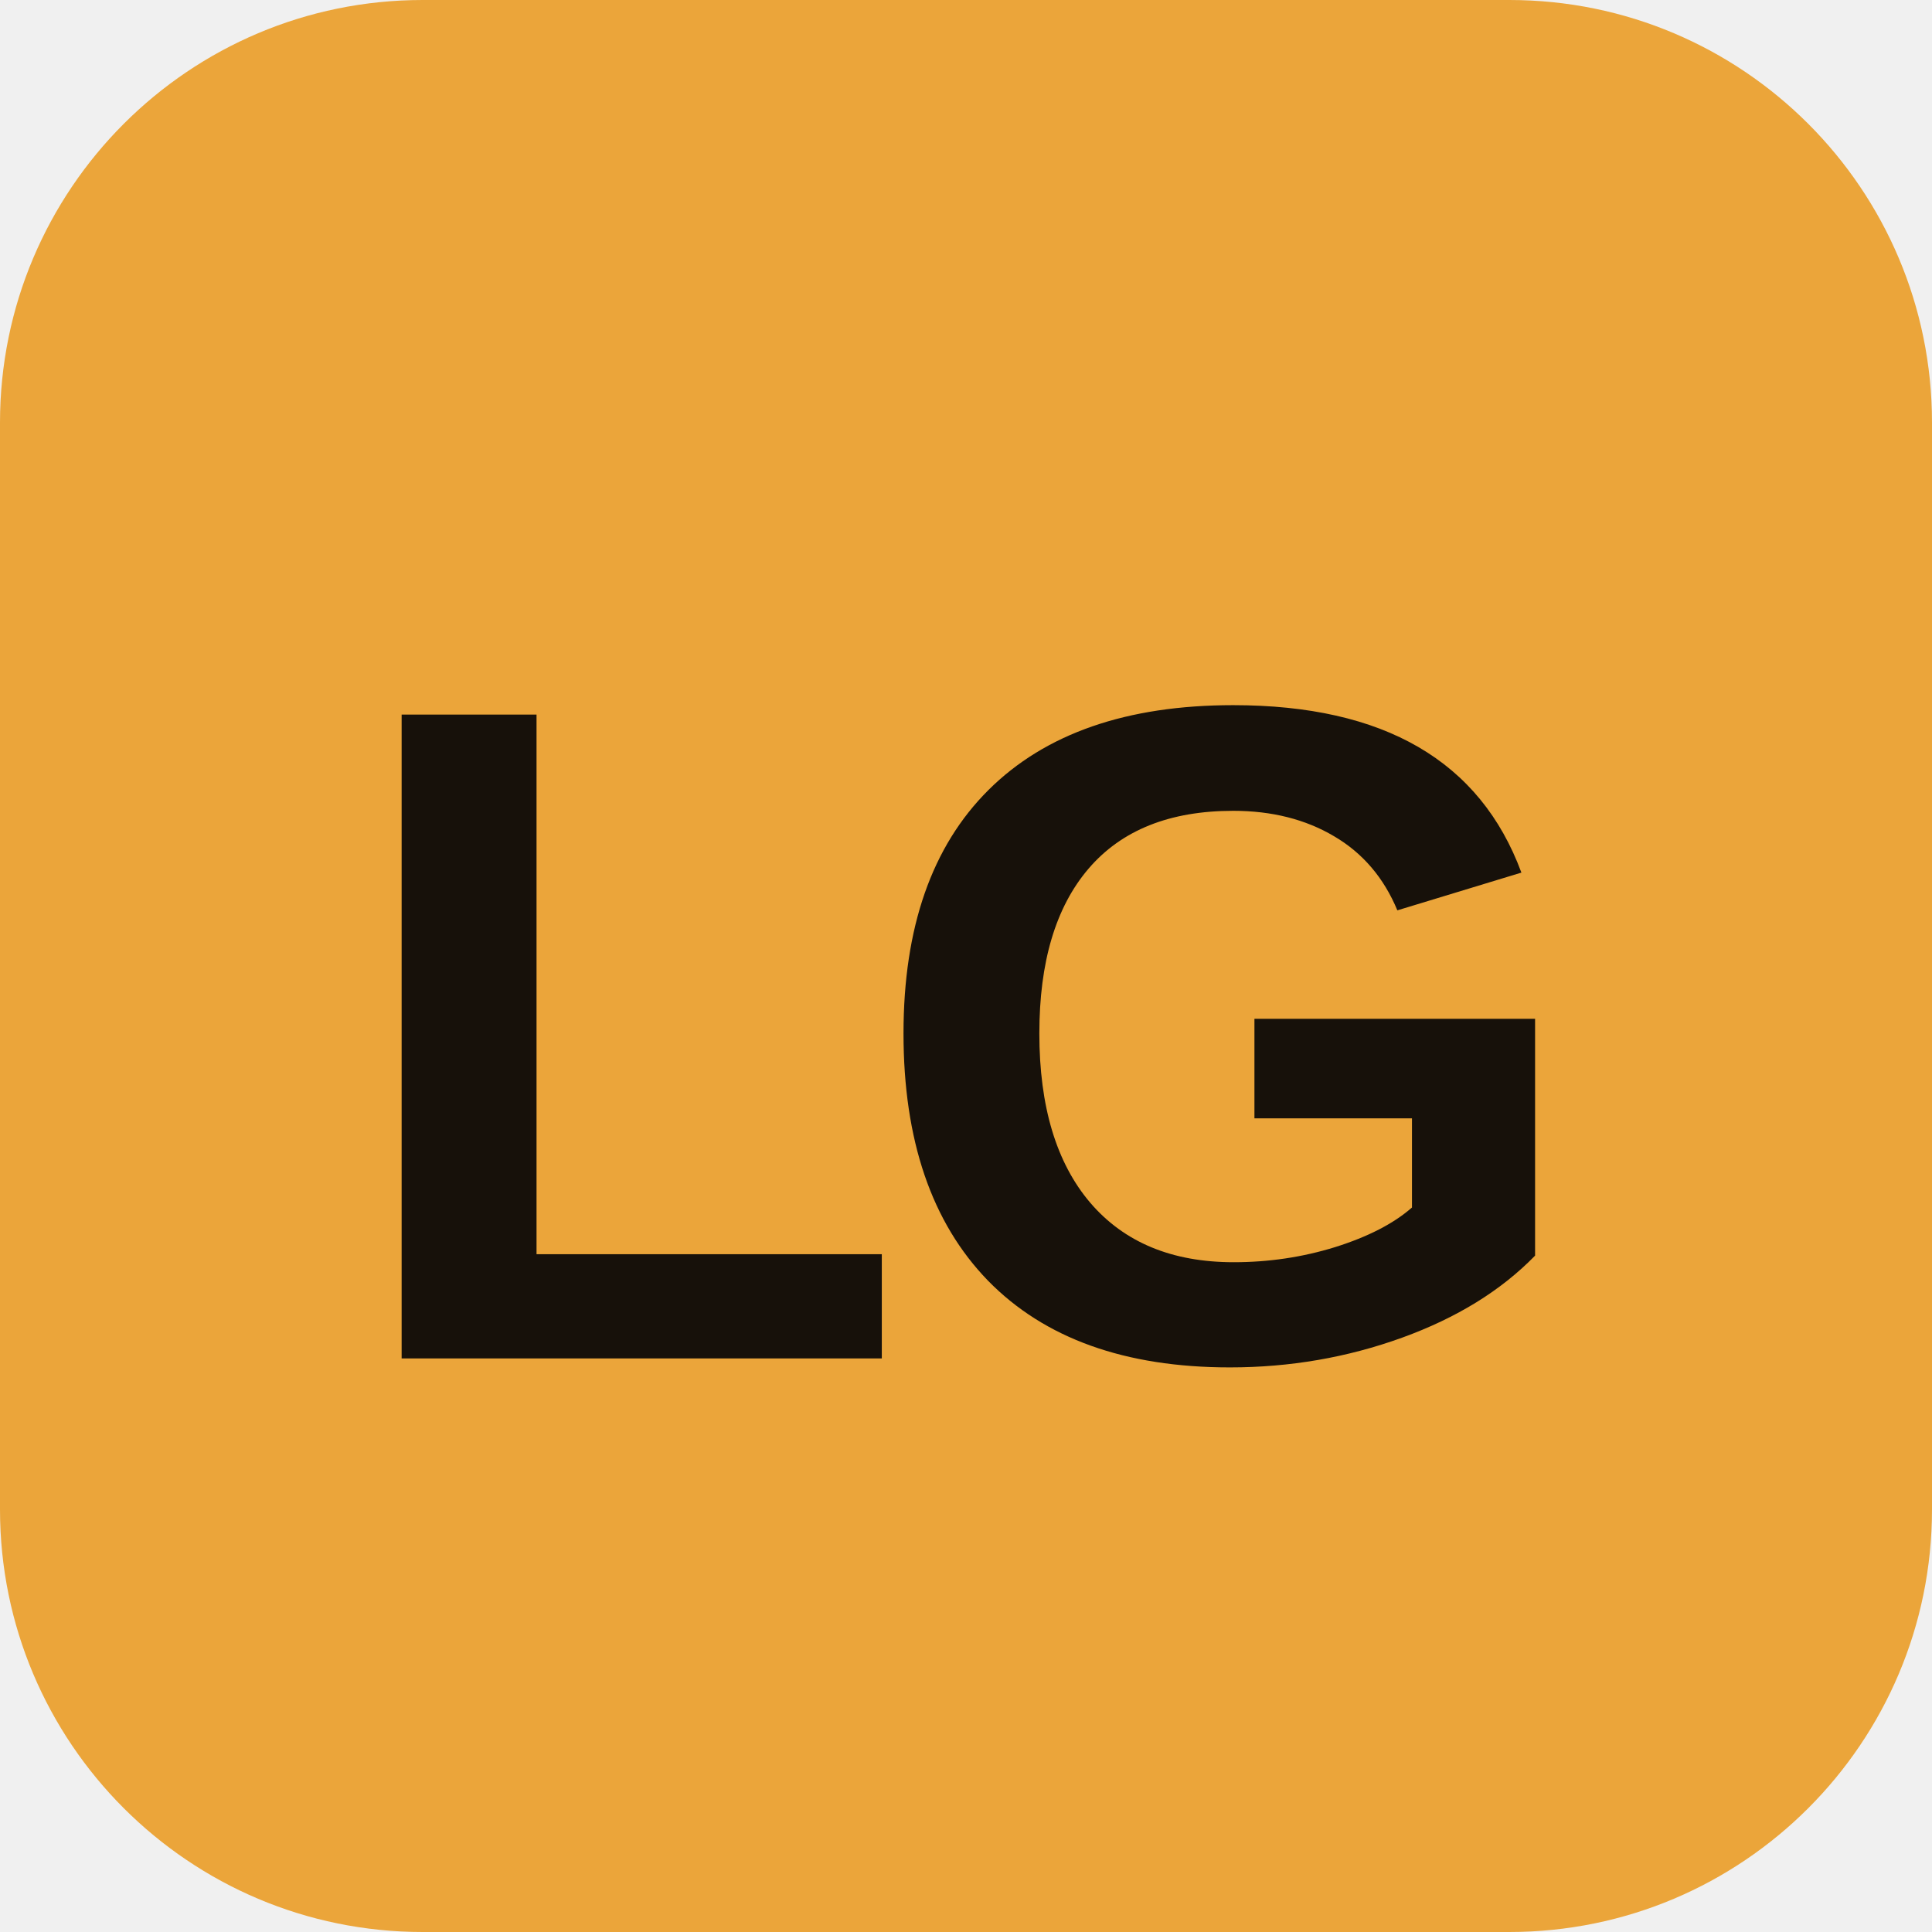
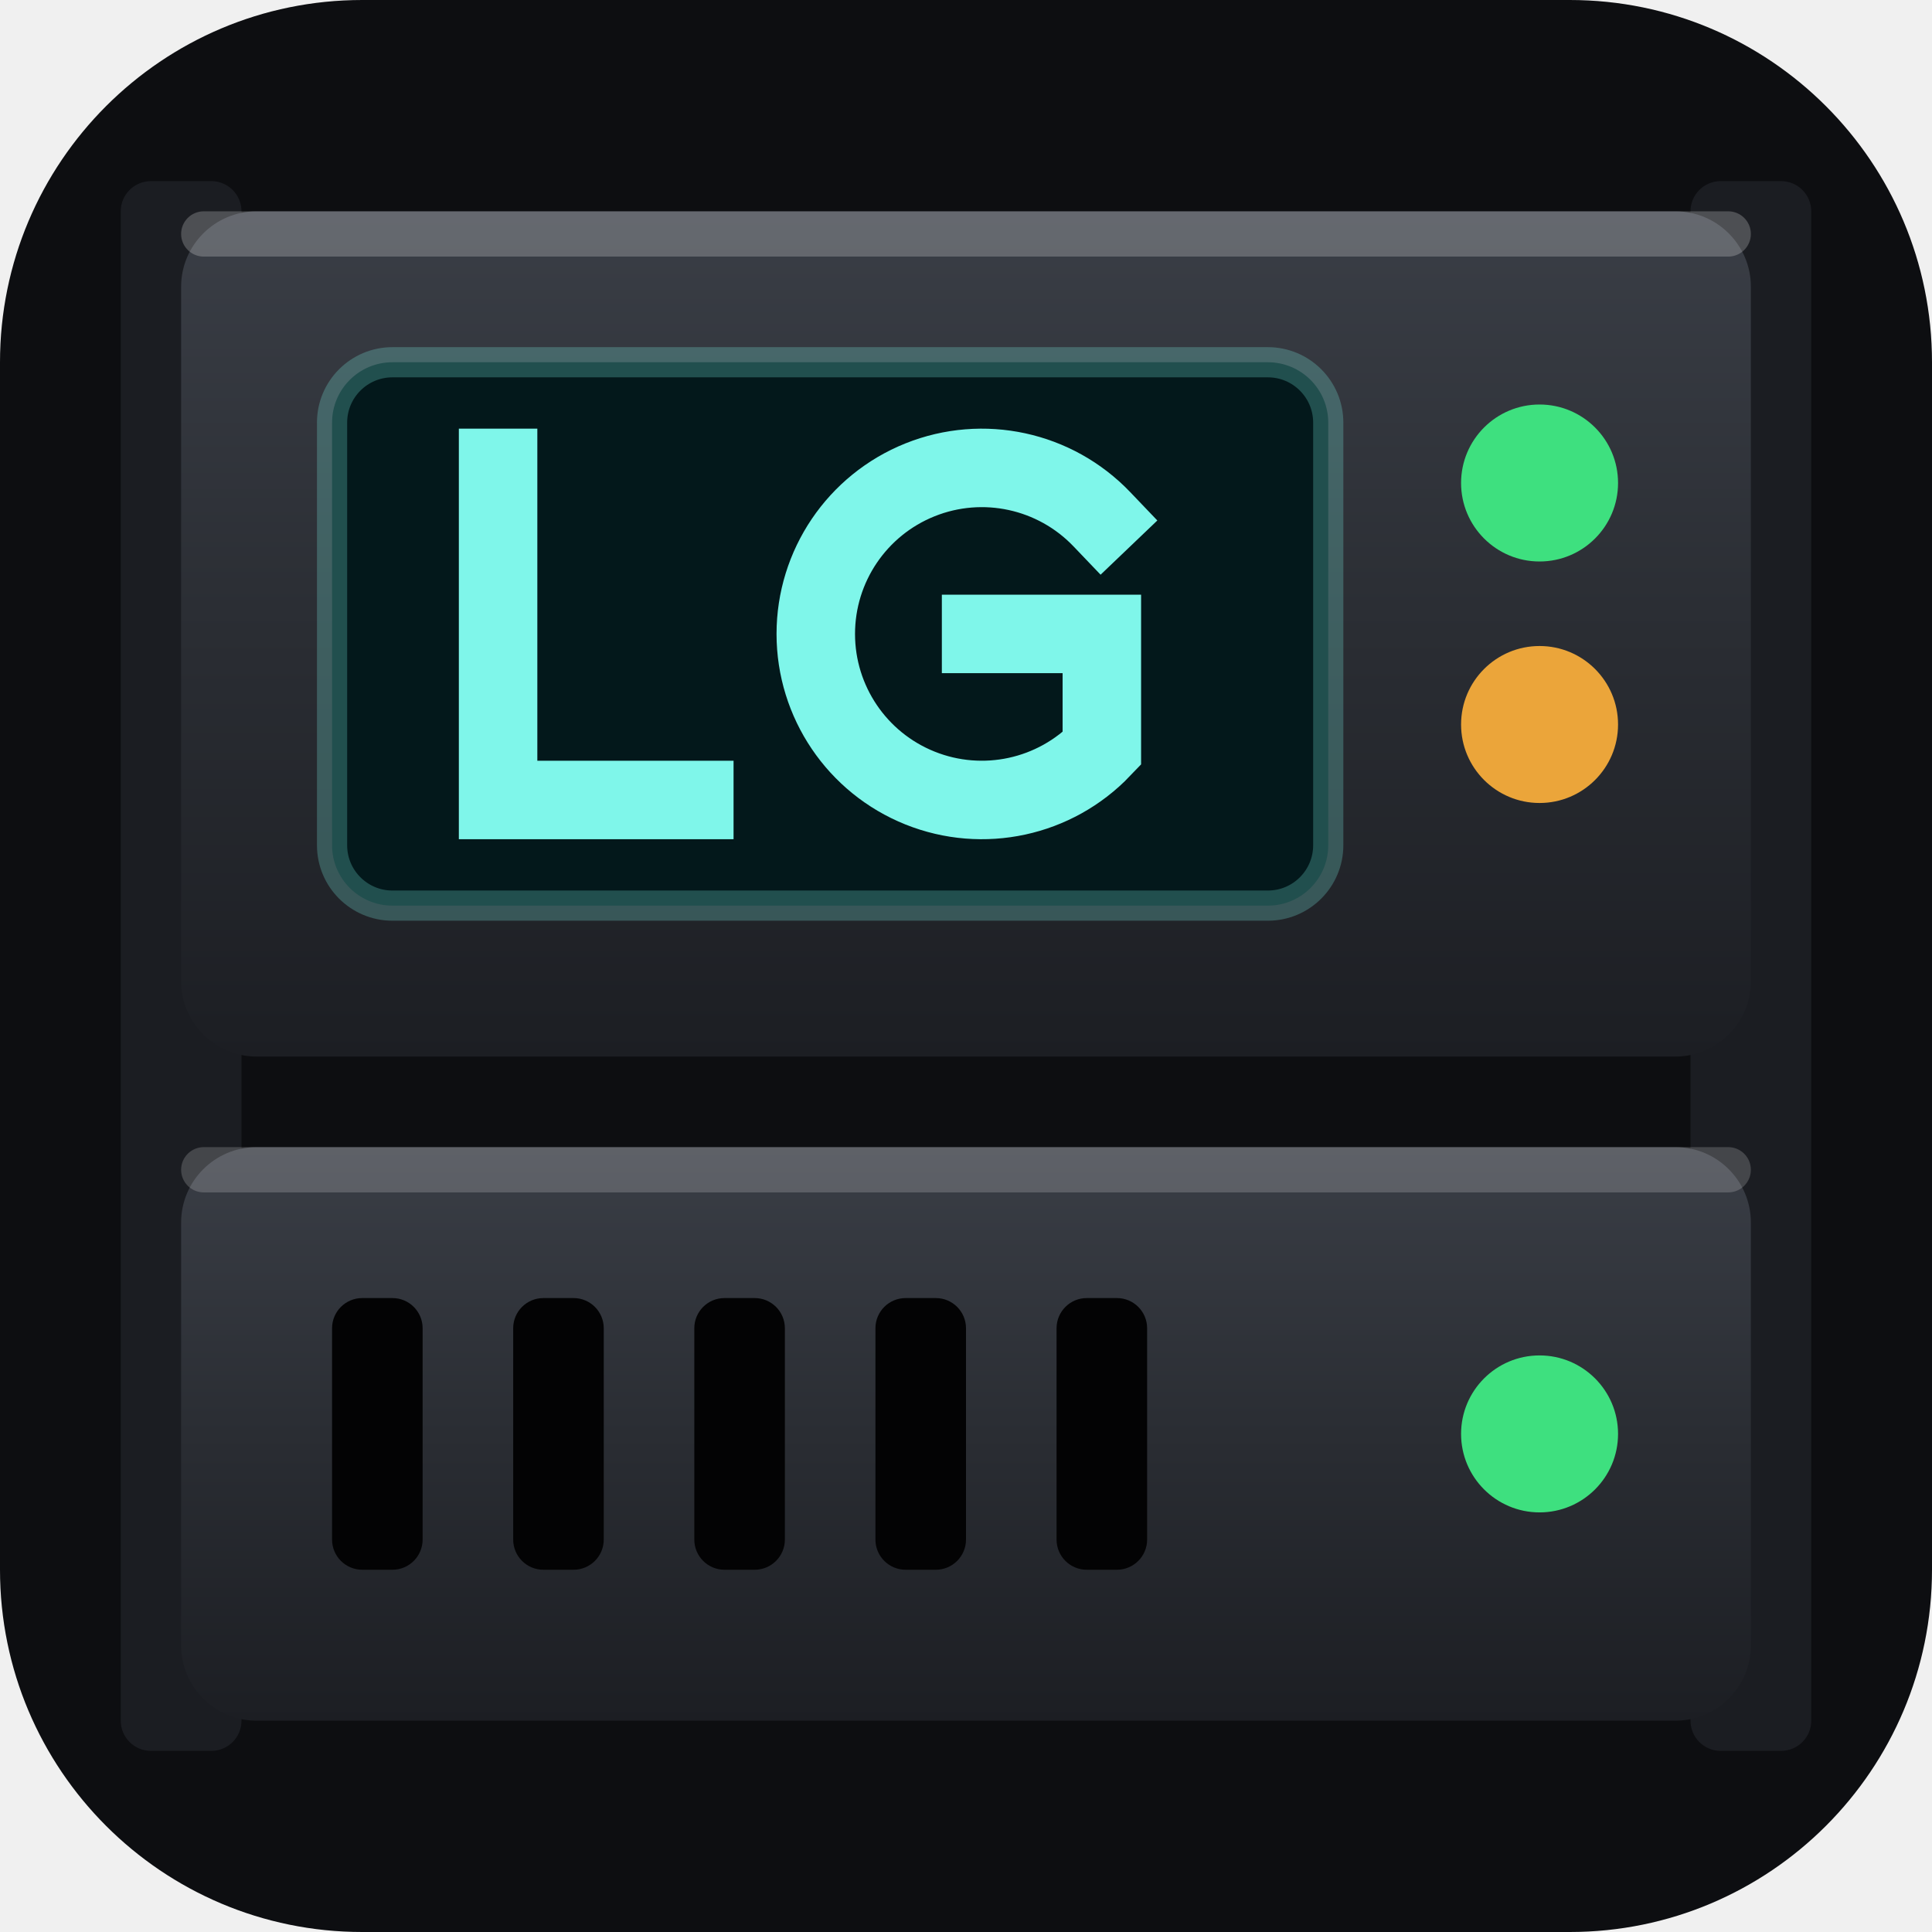
<svg xmlns="http://www.w3.org/2000/svg" viewBox="0 0 64 64">
-   <rect width="64" height="64" rx="14" fill="#eba53a" />
-   <text x="32" y="45" text-anchor="middle" font-family="'Segoe UI', Arial, Helvetica, sans-serif" font-weight="700" font-size="31" letter-spacing="-1.5" fill="#17110a">LG</text>
+   <defs>
+     <linearGradient id="metal" x1="0" y1="0" x2="0" y2="1">
+       <stop offset="0" stop-color="#3a3e46" />
+       <stop offset=".5" stop-color="#2a2d33" />
+       <stop offset="1" stop-color="#1c1e23" />
+     </linearGradient>
+   </defs>
+   <rect width="64" height="64" rx="12" fill="#0d0e11" />
+   <rect x="4" y="6" width="4" height="52" rx="1" fill="#1b1d22" />
+   <rect x="56" y="6" width="4" height="52" rx="1" fill="#1b1d22" />
+   <rect x="6" y="7" width="52" height="28" rx="2.5" fill="url(#metal)" />
+   <rect x="6" y="7" width="52" height="1.5" rx=".75" fill="#ffffff" fill-opacity=".22" />
+   <rect x="11" y="12" width="33" height="18" rx="2" fill="#03181b" stroke="#7ff6ea" stroke-opacity=".25" />
+   <path d="M16.5 15.5v11h6.5M36.5 17.2a5.5 5.5 0 1 0 0 7.6V21h-4" fill="none" stroke="#7ff6ea" stroke-width="2.6" stroke-linecap="square" />
+   <circle cx="51" cy="16" r="2.6" fill="#3ee07f" />
+   <circle cx="51" cy="24" r="2.6" fill="#eba53a" />
+   <rect x="6" y="38" width="52" height="19" rx="2.5" fill="url(#metal)" />
+   <rect x="6" y="38" width="52" height="1.5" rx=".75" fill="#ffffff" fill-opacity=".18" />
+   <g fill="#030304">
+     <rect x="11" y="43" width="3" height="9" rx="1" />
+     <rect x="17" y="43" width="3" height="9" rx="1" />
+     <rect x="23" y="43" width="3" height="9" rx="1" />
+     <rect x="29" y="43" width="3" height="9" rx="1" />
+     <rect x="35" y="43" width="3" height="9" rx="1" />
+   </g>
+   <circle cx="51" cy="47.5" r="2.6" fill="#3ee07f" />
</svg>
